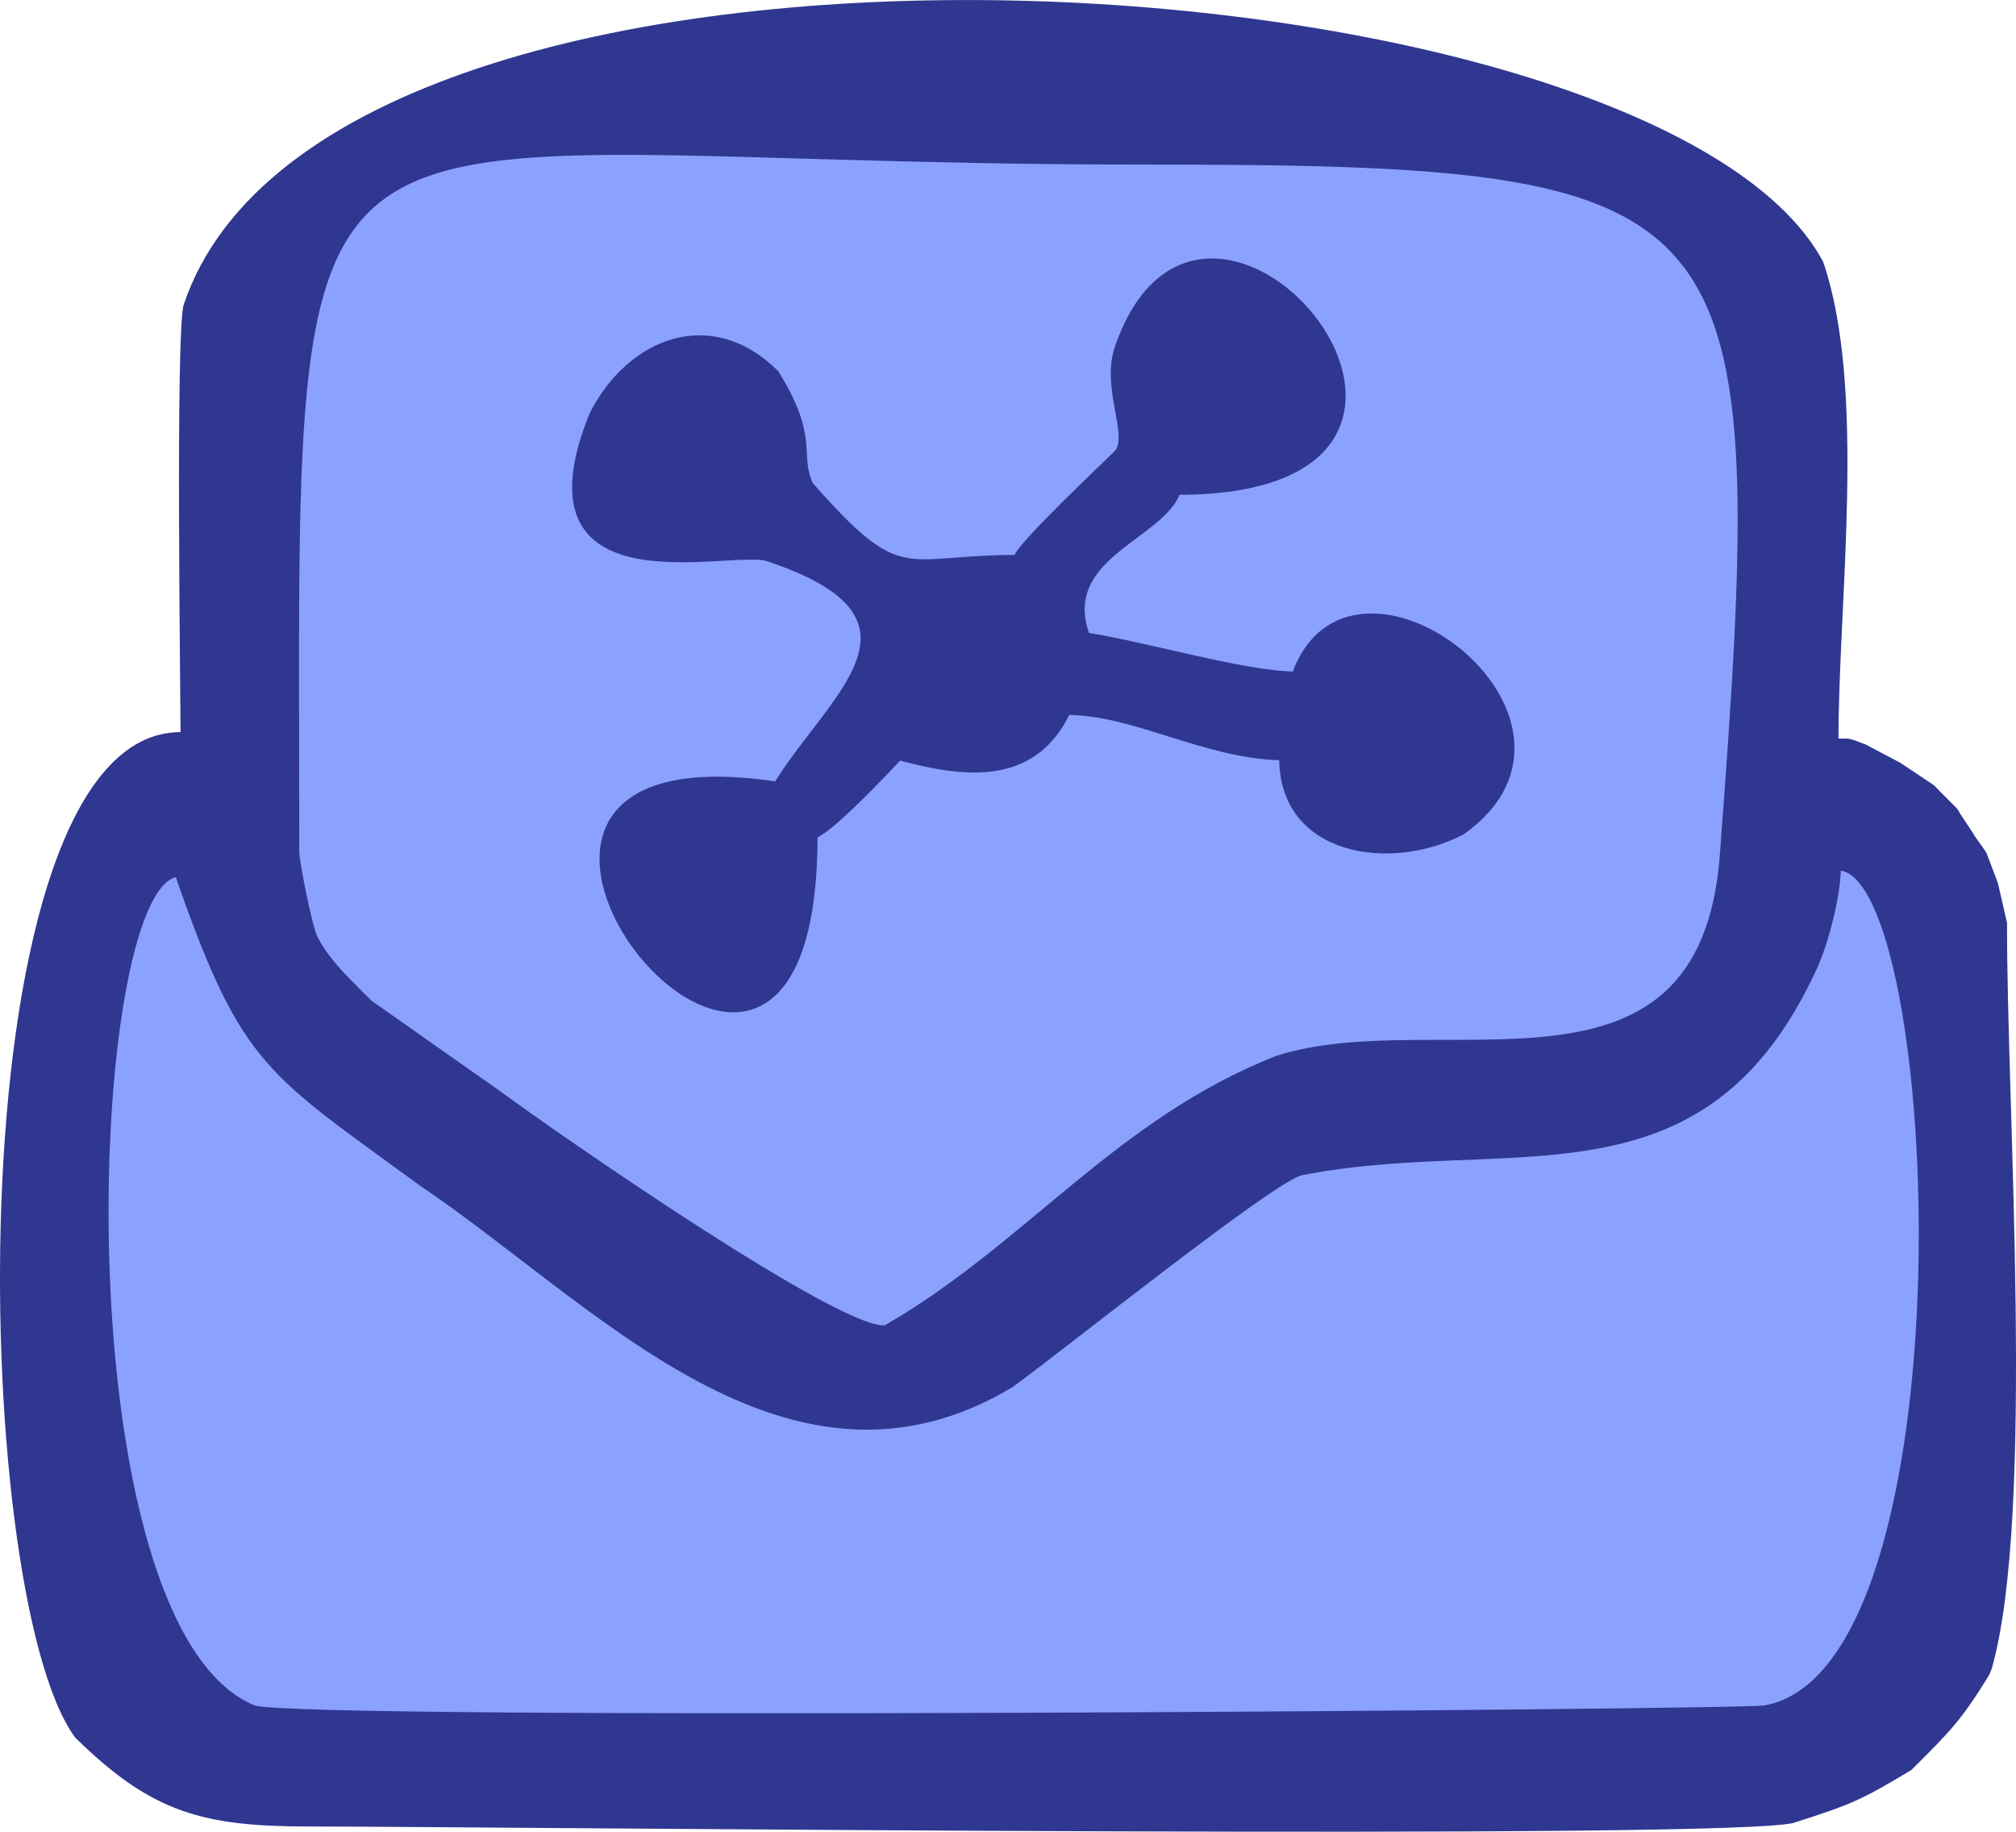
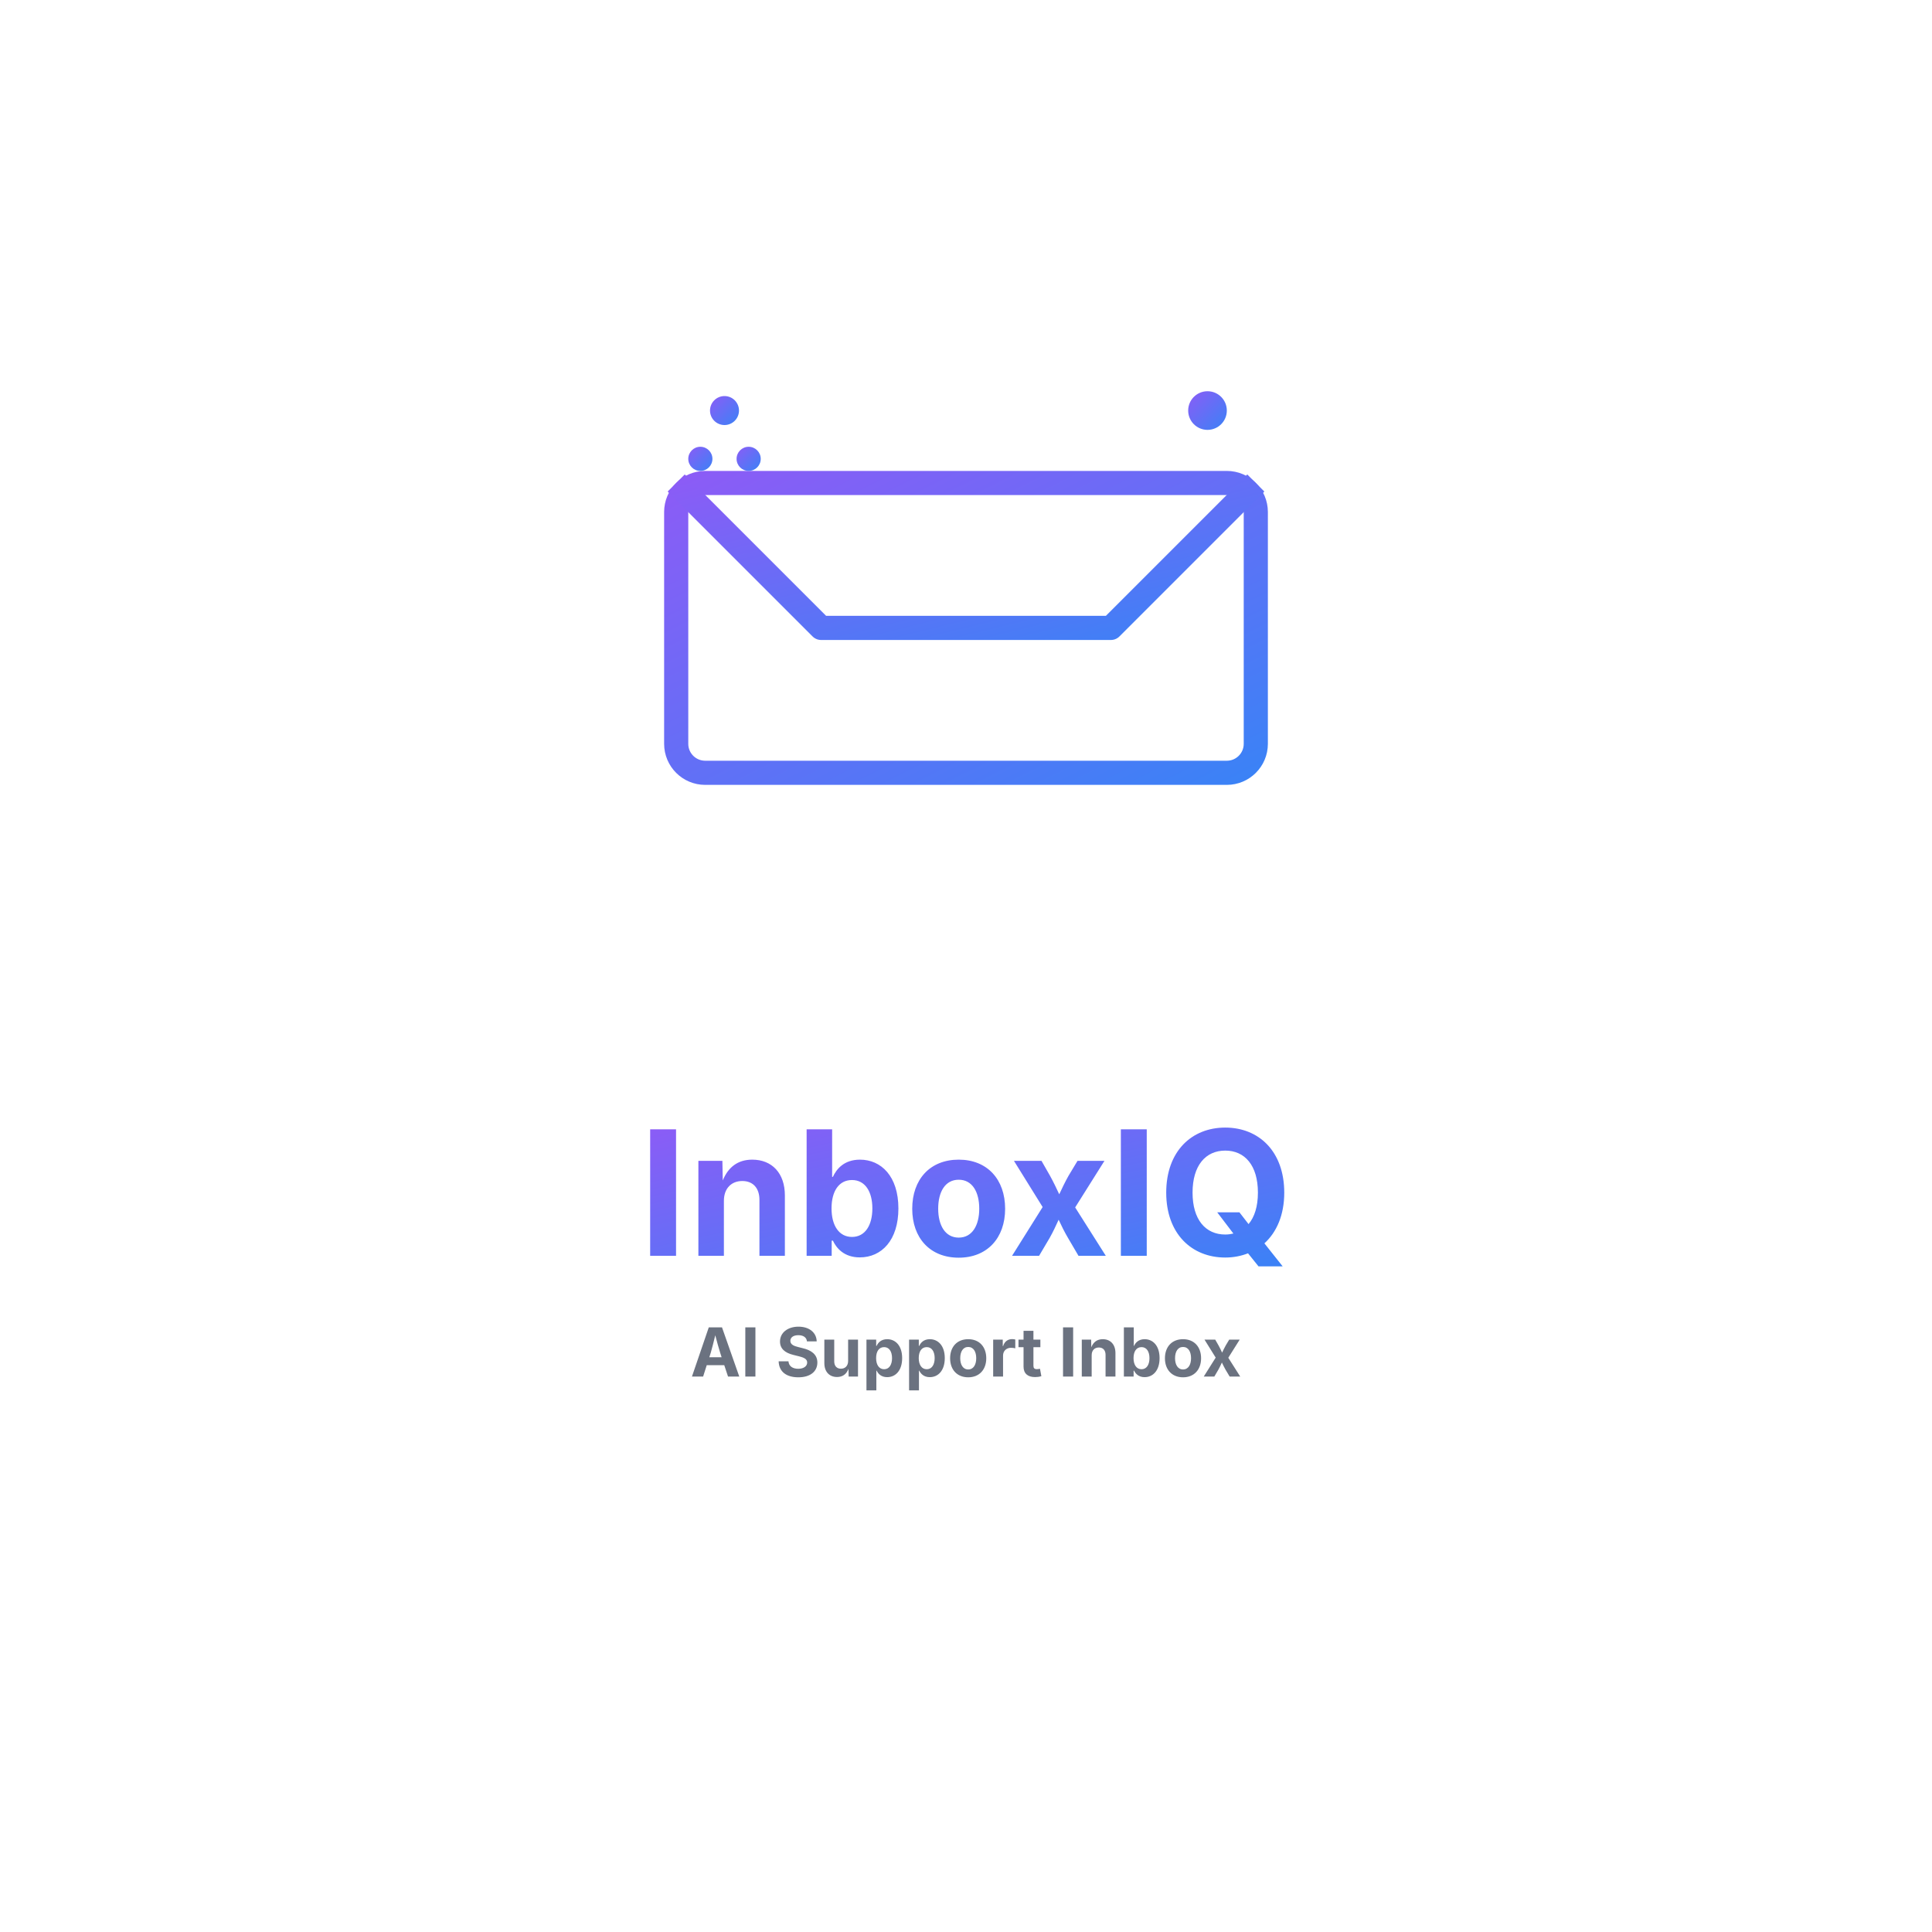
- <svg xmlns="http://www.w3.org/2000/svg" xml:space="preserve" width="3603px" height="3274px" version="1.1" shape-rendering="geometricPrecision" text-rendering="geometricPrecision" image-rendering="optimizeQuality" fill-rule="evenodd" clip-rule="evenodd" viewBox="0 0 3672.67 3337.18">
-   <g id="Layer_x0020_1">
-     <g id="_2108816434832">
-       <path fill="#303791" d="M323.01 1593.3c1.28,2 3.56,10.13 4.61,13.13 117.5,335.24 163.33,347.54 440.48,550.53 318.61,214.63 667,610.96 1074.78,366.29 103.36,-75.72 478.43,-376.56 528.07,-386.29 381.09,-74.76 730.36,72.9 935.28,-374.32 20.65,-45.39 43.03,-131.46 43.03,-181.14 192.59,4.3 250.93,1459.96 -133.87,1529.68 -23.85,7.88 -2667.53,28.13 -2752.61,0 -355.36,-144.24 -311.63,-1495.78 -139.77,-1517.88zm2003.69 334.23c-290.89,114.19 -454.83,341.87 -712.78,490.76 -75.62,15.47 -607.07,-354.29 -701,-423.85l-238.93 -168.11c-7.81,-8 -9.81,-9.79 -17.71,-17.69 -30.92,-30.94 -61.79,-61.03 -82.12,-100.75 -9.51,-18.58 -33.27,-138.64 -33.22,-155.54 0.18,-1521.5 -72.93,-1256.86 1534.11,-1256.86 1121.98,0 1154.15,49.99 1062.28,1262.85 -37.08,489.54 -513.89,274.82 -810.63,369.19zm-1997.79 -593.79c-414.88,0 -386.98,1567.77 -191.92,1831.87 140.18,138.08 233.85,162.03 427.88,162.03 317.15,0 2627.99,25.9 2705.96,-7.64 101.93,-32.86 118.91,-39.77 211.36,-95.4 69.24,-69.24 89.49,-88.25 140.85,-171.8 0.61,-1.21 1.34,-2.74 1.91,-3.99 0.57,-1.27 1.24,-2.81 1.78,-4.12 0.54,-1.33 1.14,-2.89 1.64,-4.25 80.06,-280.17 26.96,-1026.47 27.99,-1359l-16.46 -72.02c-0.49,-1.41 -1.09,-2.92 -1.58,-4.33l-19.46 -51.32c-0.67,-1.09 -1.59,-2.56 -2.29,-3.61l-19.55 -27.65c-0.66,-1.12 -1.4,-2.71 -2.08,-3.82l-23.5 -35.49c-5.17,-8.69 -0.27,-2.33 -6.88,-10.82l-32.33 -32.56c-0.52,-0.52 -8.38,-8.68 -8.7,-8.99l-60.1 -40.19c-1.1,-0.67 -2.65,-1.48 -3.72,-2.17l-61.8 -32.59c-1.45,-0.47 -3,-0.98 -4.43,-1.47l-12.72 -4.98c-15.63,-4.87 -12.61,-3.89 -31.5,-3.89 0,-252.04 51.33,-637.07 -27.92,-868.76 -307.49,-573.4 -2717.63,-723.13 -2986.65,78.16 -15.06,44.72 -5.78,713.13 -5.78,778.8z" />
-       <path fill="#303791" d="M1850.88 1015.18c-207.89,0 -206.98,56.89 -373.89,-132.91 -25.69,-56.2 12.19,-83.27 -62.53,-203.45 -120.3,-119.31 -268.96,-58.16 -336.7,76.47 -144.48,358.73 254.01,240.87 320.75,263.06 323.37,107.48 113.8,250.05 15.84,409.77 -754.45,-113.18 70.79,908.42 70.79,94.39 30.11,-10.9 126,-112.29 153.38,-141.58 112.88,30.32 242.96,49.94 306.75,-82.59 120.19,0 249.5,79.53 389.34,82.59 0,174.89 199.08,204.14 329.98,135.31 289.73,-206.96 -202.13,-576.67 -306.38,-288.69 -87.12,0 -269.55,-53.54 -377.54,-70.79 -51.42,-141.97 135.65,-178.02 165.17,-259.56 661.23,0 51.75,-736.05 -110.78,-264.16 -24.75,71.99 23.37,155.78 0.94,189.28 -31.06,31.32 -175.52,166.37 -185.12,192.86z" />
-       <path fill="#8AA2FD" stroke="#303791" stroke-width="8.49" stroke-miterlimit="2.613" d="M3215.39 3111.18c384.8,-69.72 326.46,-1525.38 133.87,-1529.68 0,49.68 -22.38,135.75 -43.03,181.14 -204.92,447.22 -554.19,299.56 -935.28,374.32 -49.64,9.73 -424.71,310.57 -528.07,386.29 -407.78,244.67 -756.17,-151.66 -1074.78,-366.29 -277.15,-202.99 -322.98,-215.29 -440.48,-550.53 -1.05,-3 -3.33,-11.13 -4.61,-13.13 -171.86,22.1 -215.59,1373.64 139.77,1517.88 85.08,28.13 2728.76,7.88 2752.61,0z" />
-       <path fill="#8AA2FD" stroke="#303791" stroke-width="8.49" stroke-miterlimit="2.613" d="M1485.14 1522.51c0,814.03 -825.24,-207.57 -70.79,-94.39 97.96,-159.72 307.53,-302.29 -15.84,-409.77 -66.74,-22.19 -465.23,95.67 -320.75,-263.06 67.74,-134.63 216.4,-195.78 336.7,-76.47 74.72,120.18 36.84,147.25 62.53,203.45 166.91,189.8 166,132.91 373.89,132.91 9.6,-26.49 154.06,-161.54 185.12,-192.86 22.43,-33.5 -25.69,-117.29 -0.94,-189.28 162.53,-471.89 772.01,264.16 110.78,264.16 -29.52,81.54 -216.59,117.59 -165.17,259.56 107.99,17.25 290.42,70.79 377.54,70.79 104.25,-287.98 596.11,81.73 306.38,288.69 -130.9,68.83 -329.98,39.58 -329.98,-135.31 -139.84,-3.06 -269.15,-82.59 -389.34,-82.59 -63.79,132.53 -193.87,112.91 -306.75,82.59 -27.38,29.29 -123.27,130.68 -153.38,141.58zm128.78 895.78c257.95,-148.89 421.89,-376.57 712.78,-490.76 296.74,-94.37 773.55,120.35 810.63,-369.19 91.87,-1212.86 59.7,-1262.85 -1062.28,-1262.85 -1607.04,0 -1533.93,-264.64 -1534.11,1256.86 -0.05,16.9 23.71,136.96 33.22,155.54 20.33,39.72 51.2,69.81 82.12,100.75 7.9,7.9 9.9,9.69 17.71,17.69l238.93 168.11c93.93,69.56 625.38,439.32 701,423.85z" />
+ <svg xmlns="http://www.w3.org/2000/svg" viewBox="0 0 400 400">
+   <defs>
+     <linearGradient id="purpleBlue" x1="0%" y1="0%" x2="100%" y2="100%">
+       <stop offset="0%" style="stop-color:#8b5cf6;stop-opacity:1" />
+       <stop offset="100%" style="stop-color:#3b82f6;stop-opacity:1" />
+     </linearGradient>
+     <style>
+       @keyframes pulse {
+         0%, 100% { opacity: 1; transform: scale(1); }
+         50% { opacity: 0.8; transform: scale(1.03); }
+       }
+       
+       @keyframes sparkle {
+         0%, 100% { opacity: 0.4; transform: scale(0.8); }
+         50% { opacity: 1; transform: scale(1.2); }
+       }
+       
+       @keyframes float {
+         0%, 100% { transform: translateY(0); }
+         50% { transform: translateY(-5px); }
+       }
+       
+       .inbox {
+         animation: pulse 3s ease-in-out infinite;
+         transform-origin: center;
+       }
+       
+       .ai-sparkle {
+         animation: sparkle 2s ease-in-out infinite;
+         transform-origin: center;
+       }
+       
+       .ai-dot {
+         animation: sparkle 2.5s ease-in-out infinite;
+         transform-origin: center;
+       }
+       
+       text {
+         font-family: system-ui, -apple-system, sans-serif;
+         font-weight: 700;
+       }
+     </style>
+   </defs>
+   <g transform="translate(200, 120)">
+     <g class="inbox">
+       <rect x="-60" y="-20" width="120" height="60" rx="6" fill="none" stroke="url(#purpleBlue)" stroke-width="5" />
+       <path d="M -60 -20 L -30 10 L 30 10 L 60 -20" fill="none" stroke="url(#purpleBlue)" stroke-width="5" stroke-linejoin="round" />
+       <line x1="-35" y1="15" x2="35" y2="15" stroke="url(#purpleBlue)" stroke-width="3" stroke-linecap="round" opacity="0.6" />
    </g>
+     <g transform="translate(50, -35)">
+       <circle cx="0" cy="0" r="4" fill="url(#purpleBlue)" class="ai-sparkle" style="animation-delay: 0s" />
+       <line x1="0" y1="-10" x2="0" y2="-6" stroke="url(#purpleBlue)" stroke-width="2" stroke-linecap="round" class="ai-sparkle" style="animation-delay: 0s" />
+       <line x1="0" y1="6" x2="0" y2="10" stroke="url(#purpleBlue)" stroke-width="2" stroke-linecap="round" class="ai-sparkle" style="animation-delay: 0s" />
+       <line x1="-10" y1="0" x2="-6" y2="0" stroke="url(#purpleBlue)" stroke-width="2" stroke-linecap="round" class="ai-sparkle" style="animation-delay: 0s" />
+       <line x1="6" y1="0" x2="10" y2="0" stroke="url(#purpleBlue)" stroke-width="2" stroke-linecap="round" class="ai-sparkle" style="animation-delay: 0s" />
+     </g>
+     <circle cx="-50" cy="-35" r="3" fill="url(#purpleBlue)" class="ai-dot" style="animation-delay: 0.3s" />
+     <circle cx="-55" cy="-25" r="2.5" fill="url(#purpleBlue)" class="ai-dot" style="animation-delay: 0.5s" />
+     <circle cx="-45" cy="-25" r="2.5" fill="url(#purpleBlue)" class="ai-dot" style="animation-delay: 0.7s" />
  </g>
+   <text x="200" y="260" font-size="36" fill="url(#purpleBlue)" text-anchor="middle" font-weight="700">InboxIQ</text>
+   <text x="200" y="285" font-size="14" fill="#6b7280" text-anchor="middle" font-weight="600">AI Support Inbox</text>
</svg>
